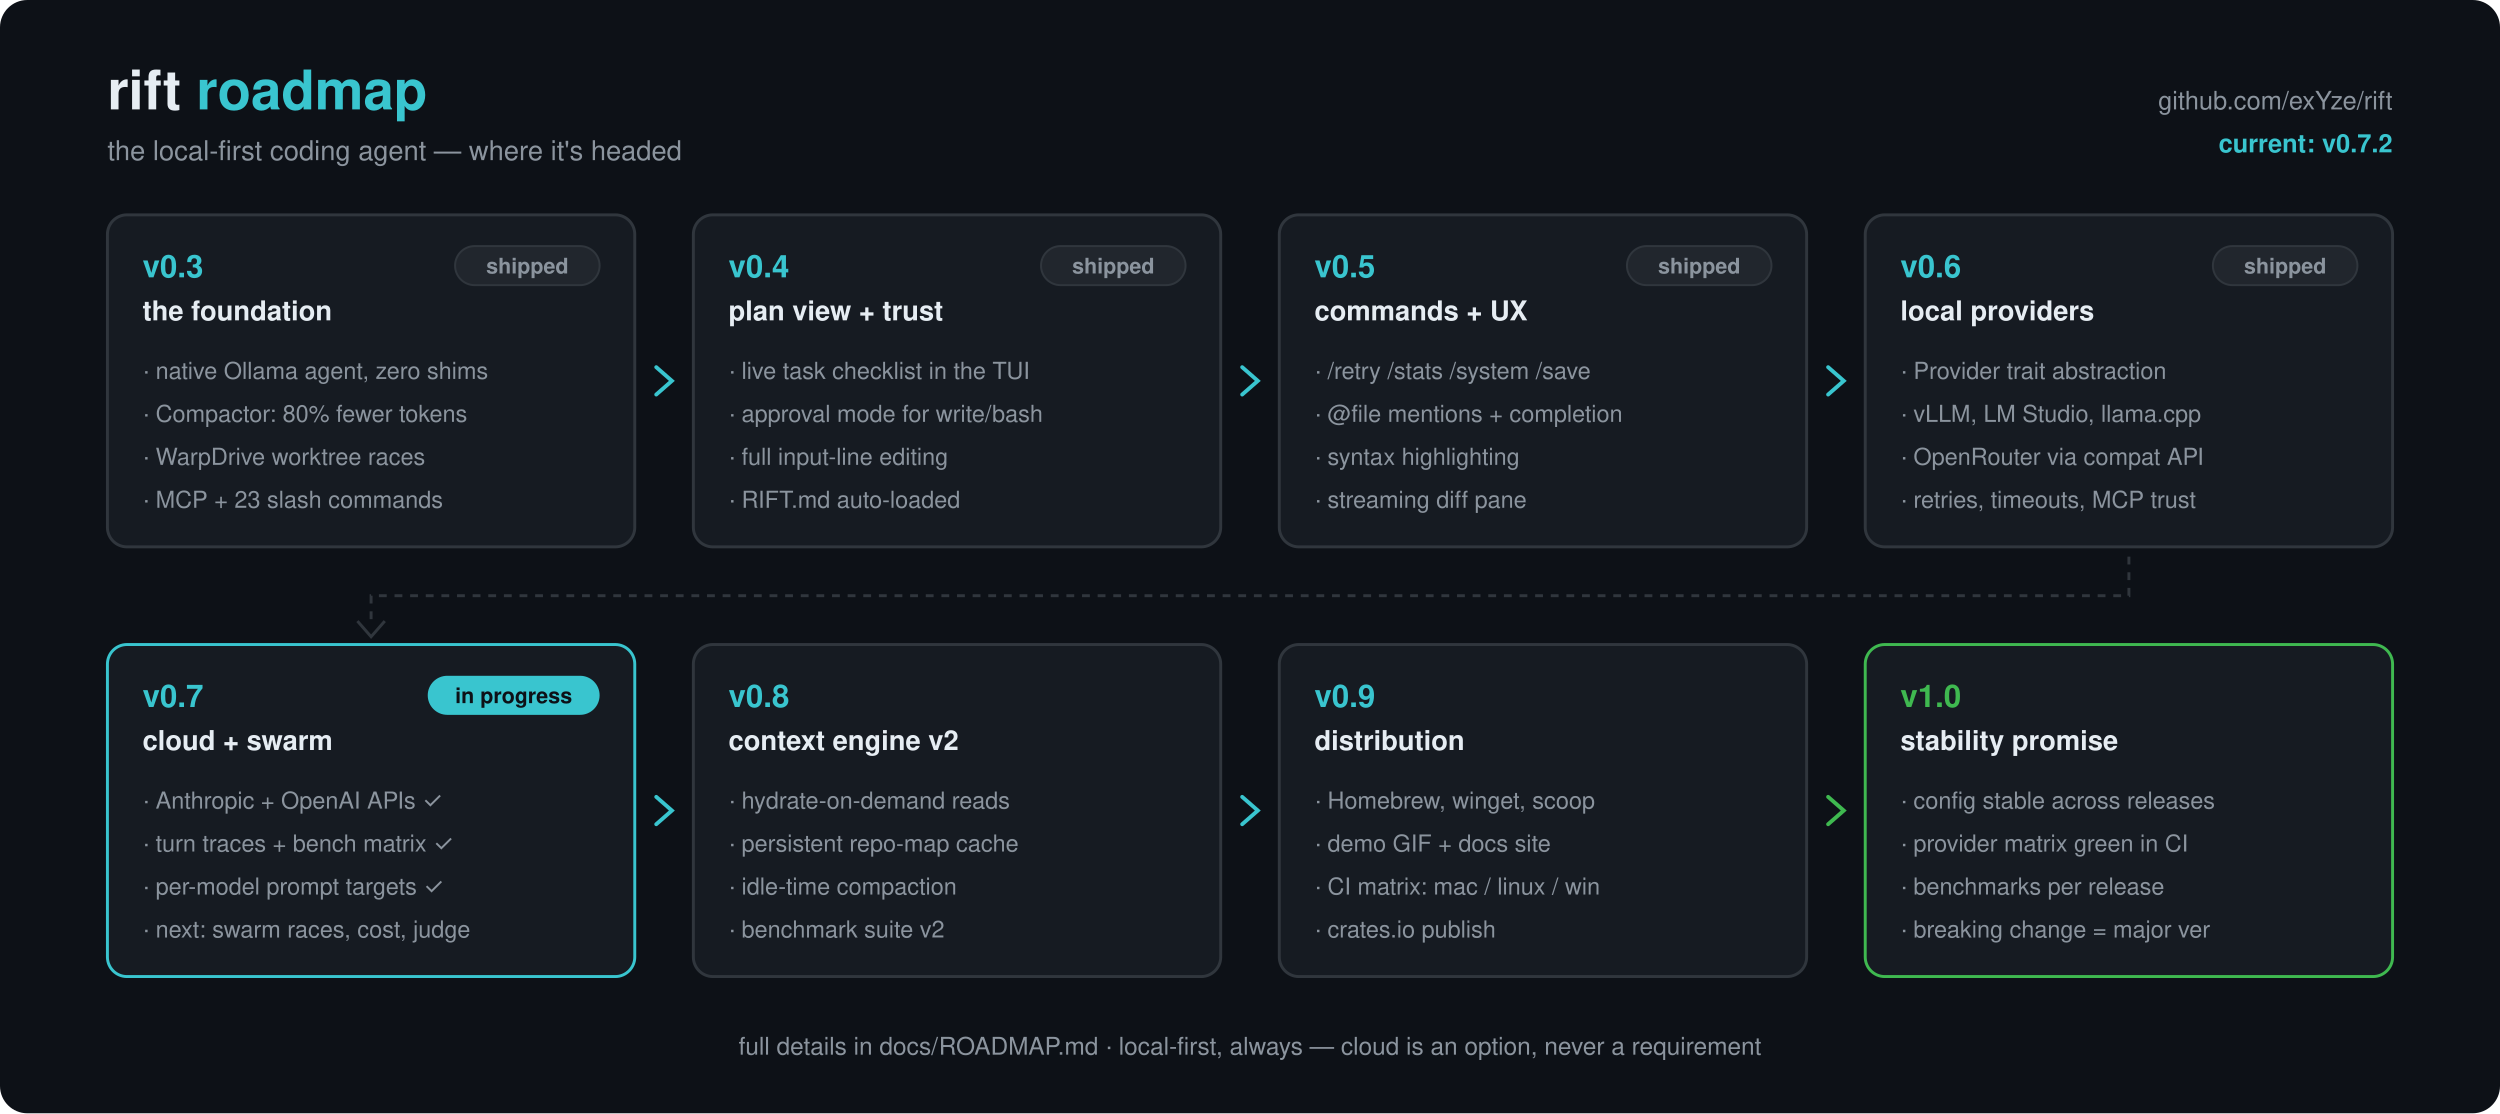
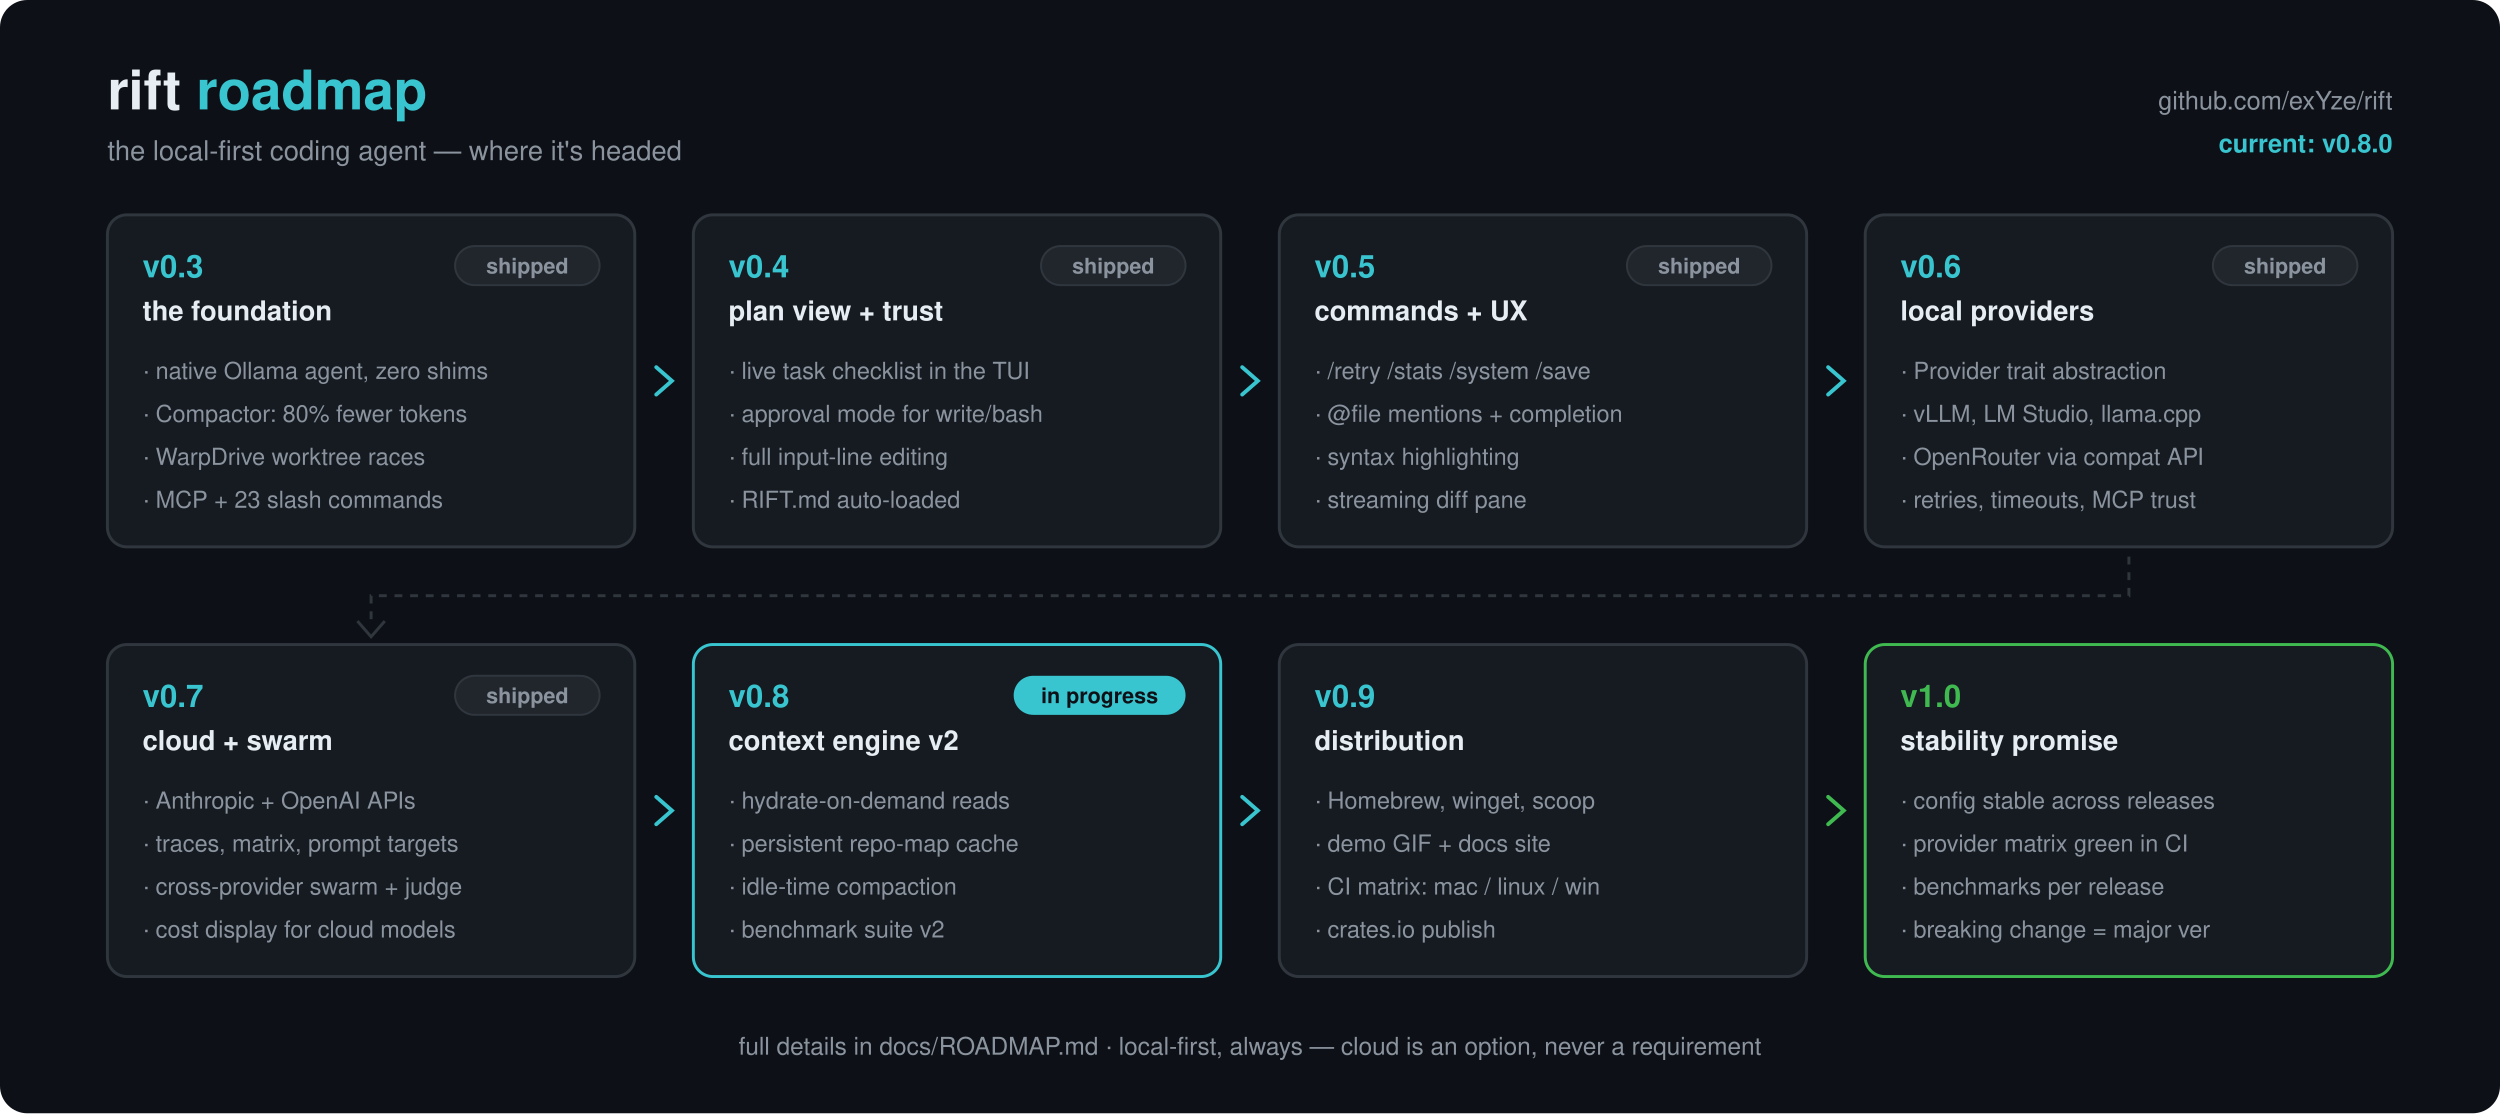
<svg xmlns="http://www.w3.org/2000/svg" viewBox="0 0 1280 570" font-family="-apple-system, 'Segoe UI', Helvetica, Arial, sans-serif">
  <rect width="1280" height="570" rx="14" fill="#0d1117" />
  <text x="55" y="56" font-size="28" font-weight="700" fill="#e6edf3">rift <tspan fill="#39c5cf">roadmap</tspan>
  </text>
  <text x="55" y="82" font-size="14" fill="#8b949e">the local-first coding agent — where it's headed</text>
  <text x="1225" y="56" font-size="13" fill="#8b949e" text-anchor="end">github.com/exYze/rift</text>
-   <text x="1225" y="78" font-size="13" font-weight="700" fill="#39c5cf" text-anchor="end">current: v0.7.2</text>
+   <text x="1225" y="78" font-size="13" font-weight="700" fill="#39c5cf" text-anchor="end">current: v0.8.0</text>
  <g transform="translate(55,110)">
    <rect width="270" height="170" rx="10" fill="#161b22" stroke="#30363d" stroke-width="1.5" />
    <rect x="178" y="16" width="74" height="20" rx="10" fill="#21262d" stroke="#30363d" stroke-width="1" />
    <text x="215" y="30" font-size="11" font-weight="700" fill="#8b949e" text-anchor="middle">shipped</text>
    <text x="18" y="32" font-size="16" font-weight="700" fill="#39c5cf">v0.3</text>
    <text x="18" y="54" font-size="14" font-weight="600" fill="#e6edf3">the foundation</text>
    <text x="18" y="84" font-size="12" fill="#8b949e">· native Ollama agent, zero shims</text>
    <text x="18" y="106" font-size="12" fill="#8b949e">· Compactor: 80% fewer tokens</text>
    <text x="18" y="128" font-size="12" fill="#8b949e">· WarpDrive worktree races</text>
    <text x="18" y="150" font-size="12" fill="#8b949e">· MCP + 23 slash commands</text>
  </g>
  <g transform="translate(355,110)">
    <rect width="270" height="170" rx="10" fill="#161b22" stroke="#30363d" stroke-width="1.5" />
    <rect x="178" y="16" width="74" height="20" rx="10" fill="#21262d" stroke="#30363d" stroke-width="1" />
    <text x="215" y="30" font-size="11" font-weight="700" fill="#8b949e" text-anchor="middle">shipped</text>
    <text x="18" y="32" font-size="16" font-weight="700" fill="#39c5cf">v0.4</text>
    <text x="18" y="54" font-size="14" font-weight="600" fill="#e6edf3">plan view + trust</text>
    <text x="18" y="84" font-size="12" fill="#8b949e">· live task checklist in the TUI</text>
    <text x="18" y="106" font-size="12" fill="#8b949e">· approval mode for write/bash</text>
    <text x="18" y="128" font-size="12" fill="#8b949e">· full input-line editing</text>
    <text x="18" y="150" font-size="12" fill="#8b949e">· RIFT.md auto-loaded</text>
  </g>
  <g transform="translate(655,110)">
    <rect width="270" height="170" rx="10" fill="#161b22" stroke="#30363d" stroke-width="1.5" />
    <rect x="178" y="16" width="74" height="20" rx="10" fill="#21262d" stroke="#30363d" stroke-width="1" />
    <text x="215" y="30" font-size="11" font-weight="700" fill="#8b949e" text-anchor="middle">shipped</text>
    <text x="18" y="32" font-size="16" font-weight="700" fill="#39c5cf">v0.5</text>
    <text x="18" y="54" font-size="14" font-weight="600" fill="#e6edf3">commands + UX</text>
    <text x="18" y="84" font-size="12" fill="#8b949e">· /retry /stats /system /save</text>
    <text x="18" y="106" font-size="12" fill="#8b949e">· @file mentions + completion</text>
    <text x="18" y="128" font-size="12" fill="#8b949e">· syntax highlighting</text>
    <text x="18" y="150" font-size="12" fill="#8b949e">· streaming diff pane</text>
  </g>
  <g transform="translate(955,110)">
    <rect width="270" height="170" rx="10" fill="#161b22" stroke="#30363d" stroke-width="1.5" />
    <rect x="178" y="16" width="74" height="20" rx="10" fill="#21262d" stroke="#30363d" stroke-width="1" />
    <text x="215" y="30" font-size="11" font-weight="700" fill="#8b949e" text-anchor="middle">shipped</text>
    <text x="18" y="32" font-size="16" font-weight="700" fill="#39c5cf">v0.6</text>
    <text x="18" y="54" font-size="14" font-weight="600" fill="#e6edf3">local providers</text>
    <text x="18" y="84" font-size="12" fill="#8b949e">· Provider trait abstraction</text>
    <text x="18" y="106" font-size="12" fill="#8b949e">· vLLM, LM Studio, llama.cpp</text>
    <text x="18" y="128" font-size="12" fill="#8b949e">· OpenRouter via compat API</text>
    <text x="18" y="150" font-size="12" fill="#8b949e">· retries, timeouts, MCP trust</text>
  </g>
  <path d="M336 188 l8 7 -8 7" fill="none" stroke="#39c5cf" stroke-width="2" stroke-linecap="round" />
  <path d="M636 188 l8 7 -8 7" fill="none" stroke="#39c5cf" stroke-width="2" stroke-linecap="round" />
  <path d="M936 188 l8 7 -8 7" fill="none" stroke="#39c5cf" stroke-width="2" stroke-linecap="round" />
  <path d="M1090 285 v 20 H 190 v 13" fill="none" stroke="#30363d" stroke-width="1.5" stroke-dasharray="4 4" />
  <path d="M183 318 l7 8 7 -8" fill="none" stroke="#30363d" stroke-width="1.5" />
  <g transform="translate(55,330)">
+     <rect width="270" height="170" rx="10" fill="#161b22" stroke="#30363d" stroke-width="1.5" />
+     <rect x="178" y="16" width="74" height="20" rx="10" fill="#21262d" stroke="#30363d" stroke-width="1" />
+     <text x="215" y="30" font-size="11" font-weight="700" fill="#8b949e" text-anchor="middle">shipped</text>
+     <text x="18" y="32" font-size="16" font-weight="700" fill="#39c5cf">v0.7</text>
+     <text x="18" y="54" font-size="14" font-weight="600" fill="#e6edf3">cloud + swarm</text>
+     <text x="18" y="84" font-size="12" fill="#8b949e">· Anthropic + OpenAI APIs</text>
+     <text x="18" y="106" font-size="12" fill="#8b949e">· traces, matrix, prompt targets</text>
+     <text x="18" y="128" font-size="12" fill="#8b949e">· cross-provider swarm + judge</text>
+     <text x="18" y="150" font-size="12" fill="#8b949e">· cost display for cloud models</text>
+   </g>
+   <g transform="translate(355,330)">
    <rect width="270" height="170" rx="10" fill="#161b22" stroke="#39c5cf" stroke-width="1.5" />
    <rect x="164" y="16" width="88" height="20" rx="10" fill="#39c5cf" />
    <text x="208" y="30" font-size="11" font-weight="700" fill="#0d1117" text-anchor="middle">in progress</text>
-     <text x="18" y="32" font-size="16" font-weight="700" fill="#39c5cf">v0.7</text>
-     <text x="18" y="54" font-size="14" font-weight="600" fill="#e6edf3">cloud + swarm</text>
-     <text x="18" y="84" font-size="12" fill="#8b949e">· Anthropic + OpenAI APIs ✓</text>
-     <text x="18" y="106" font-size="12" fill="#8b949e">· turn traces + bench matrix ✓</text>
-     <text x="18" y="128" font-size="12" fill="#8b949e">· per-model prompt targets ✓</text>
-     <text x="18" y="150" font-size="12" fill="#8b949e">· next: swarm races, cost, judge</text>
-   </g>
-   <g transform="translate(355,330)">
-     <rect width="270" height="170" rx="10" fill="#161b22" stroke="#30363d" stroke-width="1.5" />
    <text x="18" y="32" font-size="16" font-weight="700" fill="#39c5cf">v0.8</text>
    <text x="18" y="54" font-size="14" font-weight="600" fill="#e6edf3">context engine v2</text>
    <text x="18" y="84" font-size="12" fill="#8b949e">· hydrate-on-demand reads</text>
    <text x="18" y="106" font-size="12" fill="#8b949e">· persistent repo-map cache</text>
    <text x="18" y="128" font-size="12" fill="#8b949e">· idle-time compaction</text>
    <text x="18" y="150" font-size="12" fill="#8b949e">· benchmark suite v2</text>
  </g>
  <g transform="translate(655,330)">
    <rect width="270" height="170" rx="10" fill="#161b22" stroke="#30363d" stroke-width="1.5" />
    <text x="18" y="32" font-size="16" font-weight="700" fill="#39c5cf">v0.9</text>
    <text x="18" y="54" font-size="14" font-weight="600" fill="#e6edf3">distribution</text>
    <text x="18" y="84" font-size="12" fill="#8b949e">· Homebrew, winget, scoop</text>
    <text x="18" y="106" font-size="12" fill="#8b949e">· demo GIF + docs site</text>
    <text x="18" y="128" font-size="12" fill="#8b949e">· CI matrix: mac / linux / win</text>
    <text x="18" y="150" font-size="12" fill="#8b949e">· crates.io publish</text>
  </g>
  <g transform="translate(955,330)">
    <rect width="270" height="170" rx="10" fill="#161b22" stroke="#3fb950" stroke-width="1.5" />
    <text x="18" y="32" font-size="16" font-weight="700" fill="#3fb950">v1.0</text>
    <text x="18" y="54" font-size="14" font-weight="600" fill="#e6edf3">stability promise</text>
    <text x="18" y="84" font-size="12" fill="#8b949e">· config stable across releases</text>
    <text x="18" y="106" font-size="12" fill="#8b949e">· provider matrix green in CI</text>
    <text x="18" y="128" font-size="12" fill="#8b949e">· benchmarks per release</text>
    <text x="18" y="150" font-size="12" fill="#8b949e">· breaking change = major ver</text>
  </g>
  <path d="M336 408 l8 7 -8 7" fill="none" stroke="#39c5cf" stroke-width="2" stroke-linecap="round" />
  <path d="M636 408 l8 7 -8 7" fill="none" stroke="#39c5cf" stroke-width="2" stroke-linecap="round" />
  <path d="M936 408 l8 7 -8 7" fill="none" stroke="#3fb950" stroke-width="2" stroke-linecap="round" />
  <text x="640" y="540" font-size="12.5" fill="#8b949e" text-anchor="middle">full details in docs/ROADMAP.md · local-first, always — cloud is an option, never a requirement</text>
</svg>
